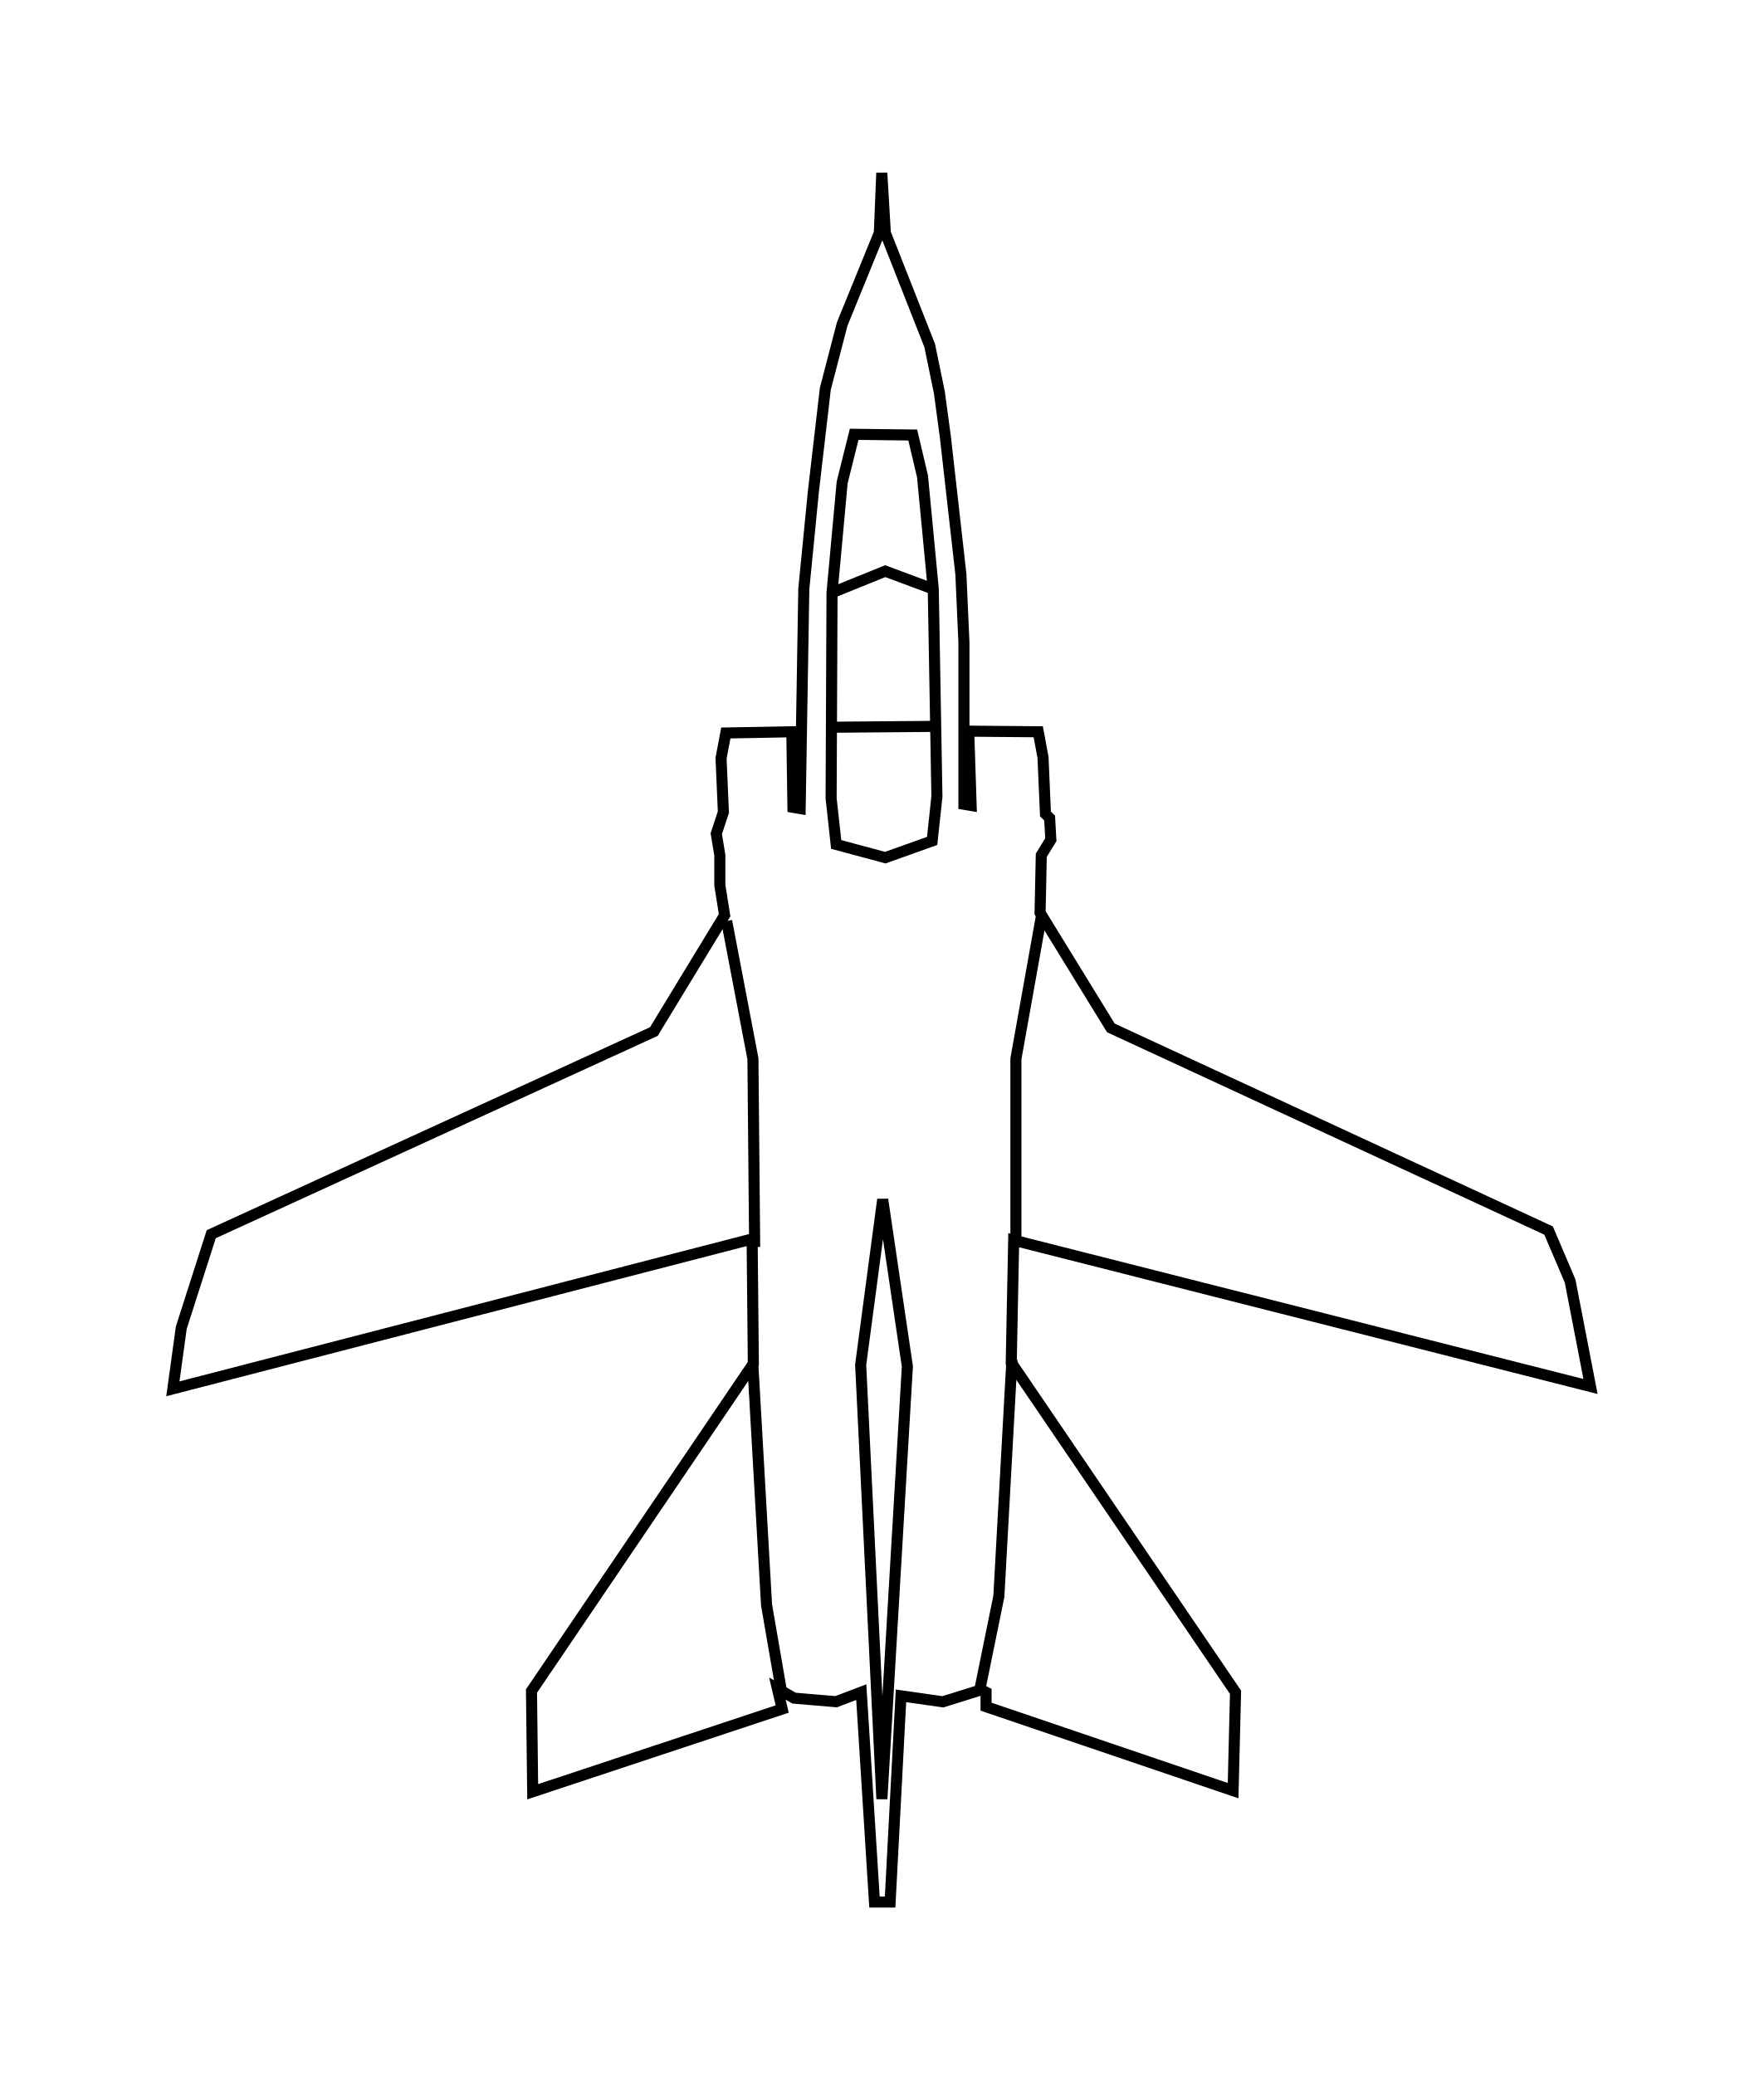
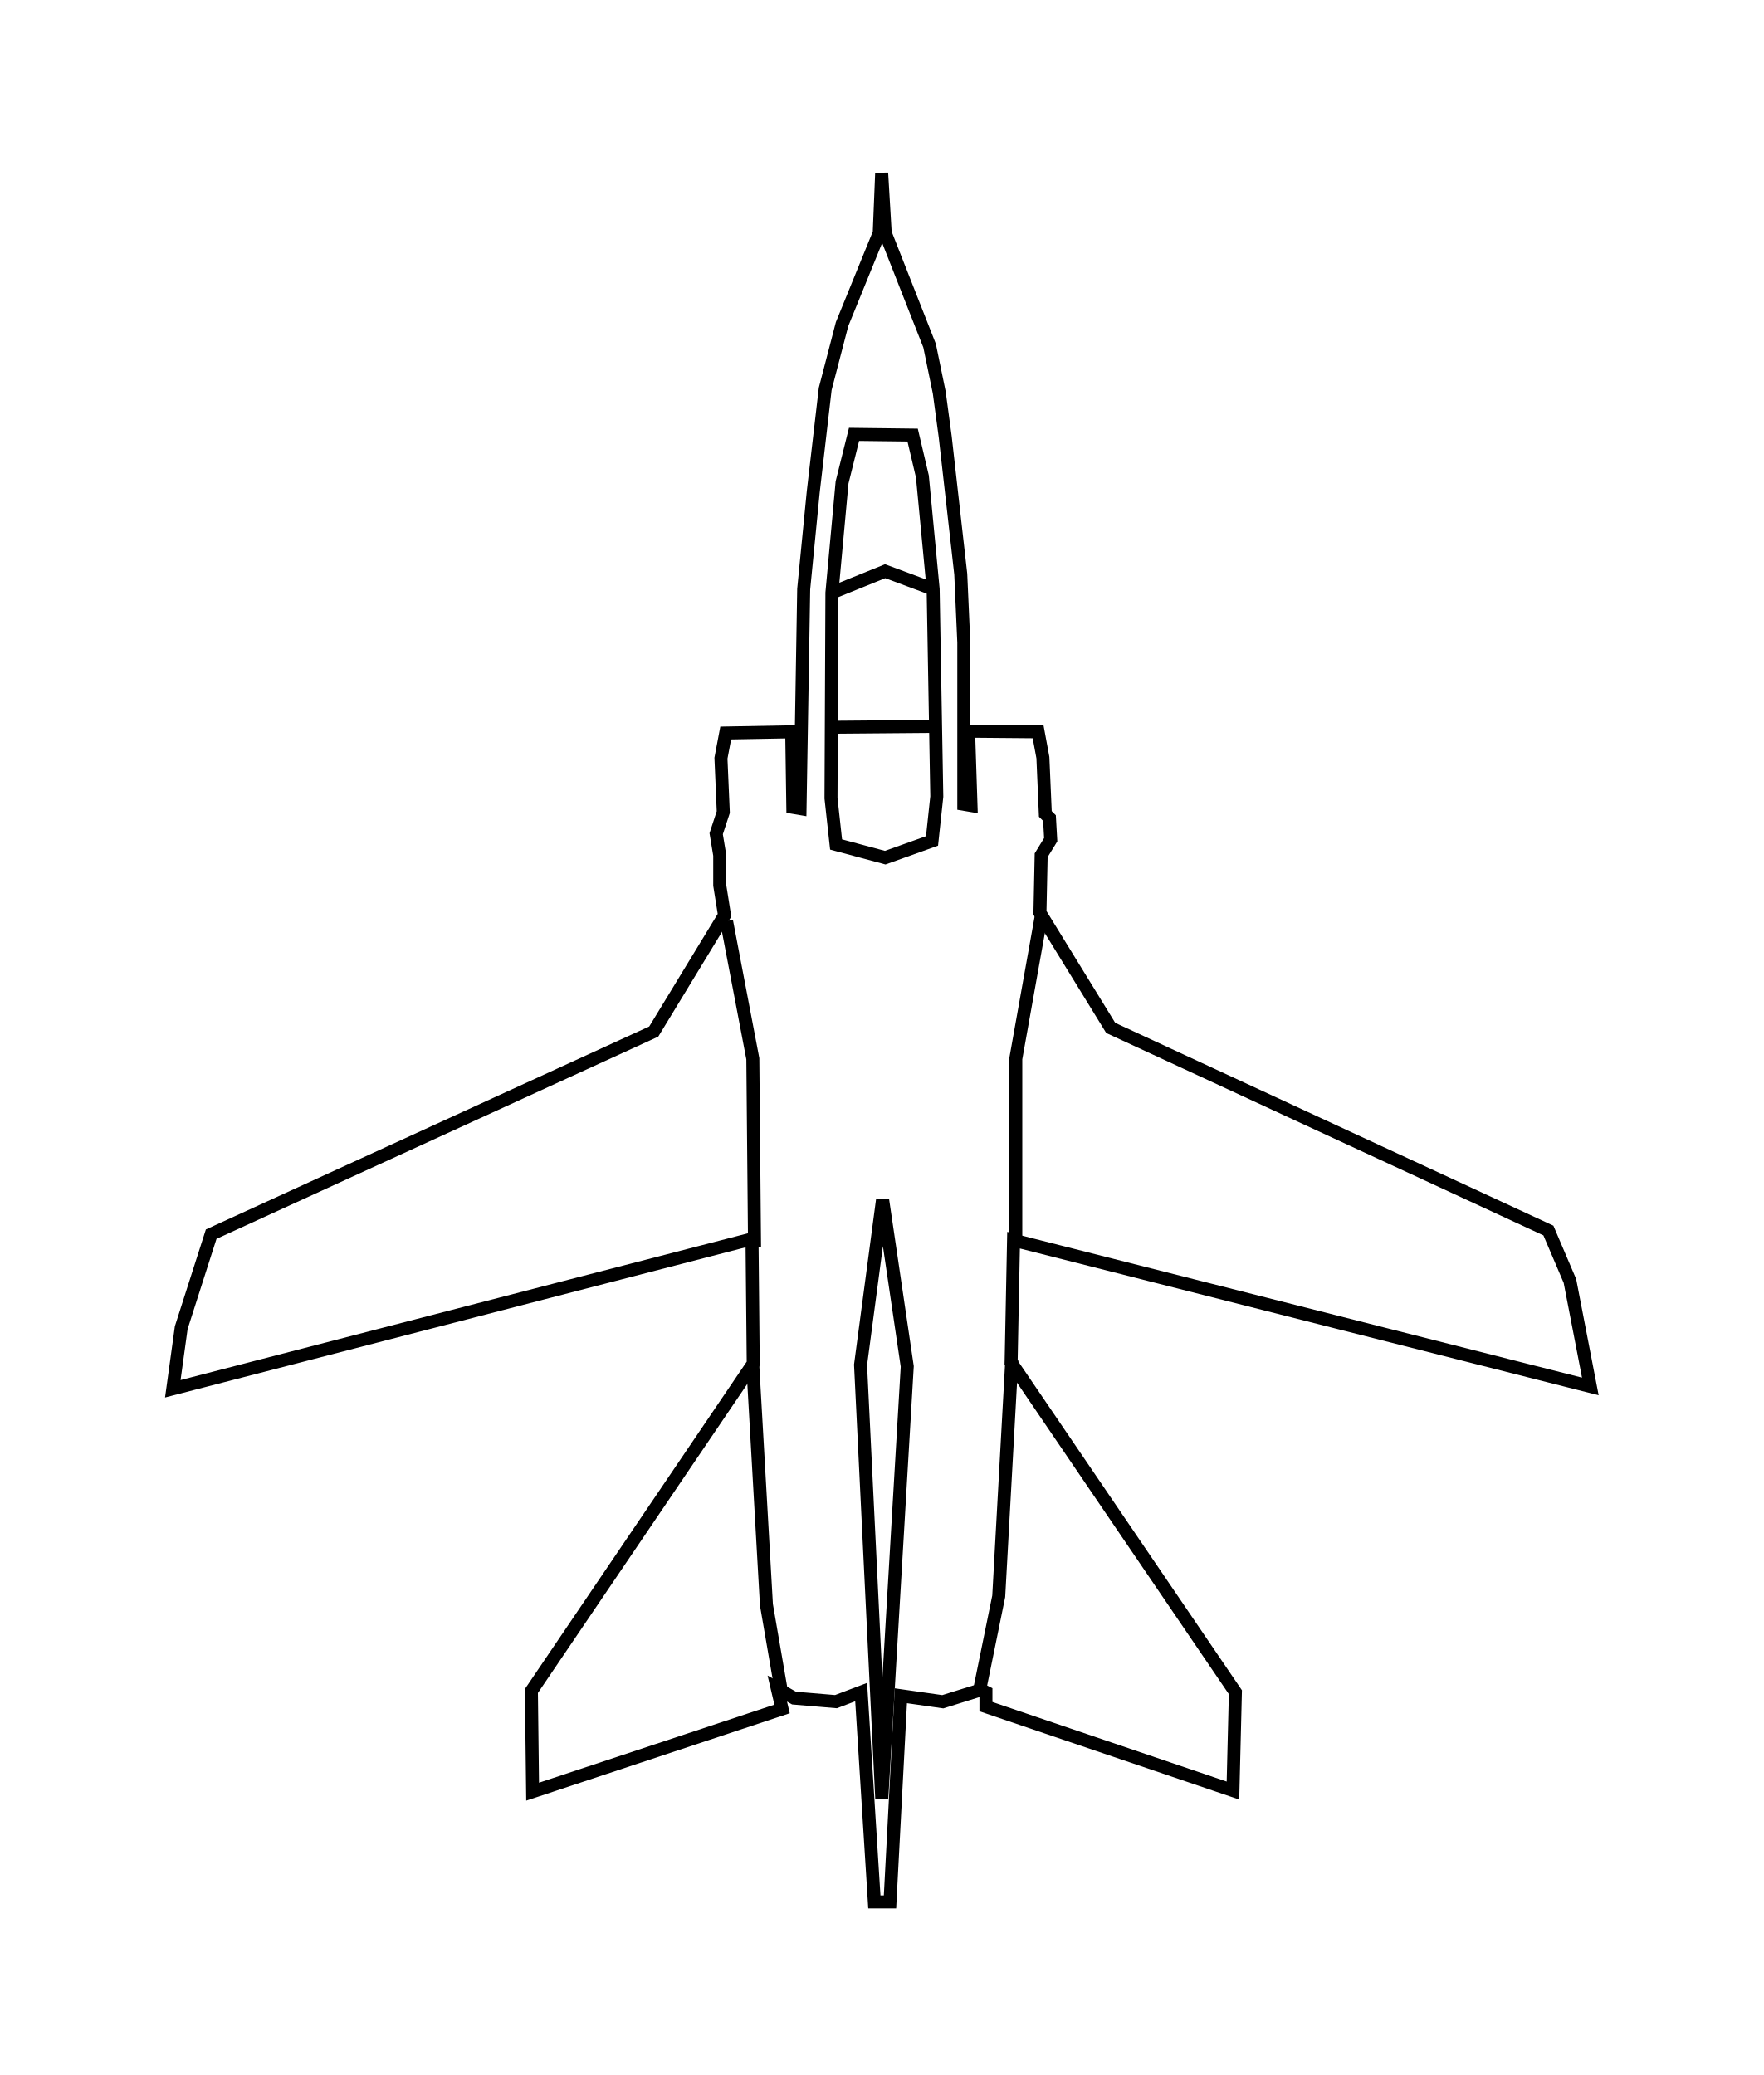
- <svg xmlns="http://www.w3.org/2000/svg" width="111.96" height="131.75" viewBox="-1.502 -1.609 17.368 20.439" version="1.1" id="svg1542">
+ <svg xmlns="http://www.w3.org/2000/svg" width="95.13" height="111.96" viewBox="-1.502 -1.609 17.368 20.439" version="1.1" id="svg1542">
  <defs id="defs1536" />
  <g id="layer6" style="display:inline">
-     <path style="fill:none;stroke:#000000;stroke-width:0.109px;stroke-linecap:butt;stroke-linejoin:miter;stroke-opacity:1" d="M 7.182,0.094 7.158,0.685 6.792,1.583 6.626,2.221 6.508,3.236 6.414,4.193 6.378,6.355 6.307,6.343 6.296,5.599 5.646,5.611 5.599,5.859 5.622,6.39 5.552,6.603 5.587,6.815 V 7.111 l 0.047,0.295 -0.697,1.146 -4.359,1.996 -0.295,0.921 -0.083,0.602 5.705,-1.476 0.012,1.228 -2.185,3.225 0.012,0.992 2.457,-0.815 -0.047,-0.201 0.165,0.094 0.413,0.035 0.248,-0.094 0.13,2.067 H 7.264 L 7.371,15.095 7.784,15.154 8.162,15.036 8.209,15.06 v 0.142 L 10.642,16.029 10.666,15.06 8.457,11.812 8.481,10.607 14.162,12.048 13.961,11.009 13.749,10.512 9.438,8.516 8.741,7.382 8.753,6.815 8.847,6.662 8.835,6.449 8.794,6.408 8.77,5.853 8.723,5.599 8.038,5.593 8.062,6.325 7.991,6.313 V 4.719 L 7.961,4.046 7.808,2.693 7.749,2.256 7.654,1.795 7.217,0.685 Z" id="path2670" />
+     <path style="fill:none;stroke:#000000;stroke-width:0.128px;stroke-linecap:butt;stroke-linejoin:miter;stroke-opacity:1" d="M 7.182,0.094 7.158,0.685 6.792,1.583 6.626,2.221 6.508,3.236 6.414,4.193 6.378,6.355 6.307,6.343 6.296,5.599 5.646,5.611 5.599,5.859 5.622,6.39 5.552,6.603 5.587,6.815 V 7.111 l 0.047,0.295 -0.697,1.146 -4.359,1.996 -0.295,0.921 -0.083,0.602 5.705,-1.476 0.012,1.228 -2.185,3.225 0.012,0.992 2.457,-0.815 -0.047,-0.201 0.165,0.094 0.413,0.035 0.248,-0.094 0.13,2.067 H 7.264 L 7.371,15.095 7.784,15.154 8.162,15.036 8.209,15.06 v 0.142 L 10.642,16.029 10.666,15.06 8.457,11.812 8.481,10.607 14.162,12.048 13.961,11.009 13.749,10.512 9.438,8.516 8.741,7.382 8.753,6.815 8.847,6.662 8.835,6.449 8.794,6.408 8.77,5.853 8.723,5.599 8.038,5.593 8.062,6.325 7.991,6.313 V 4.719 L 7.961,4.046 7.808,2.693 7.749,2.256 7.654,1.795 7.217,0.685 Z" id="path2670" />
  </g>
  <g id="layer2">
-     <path id="path856" style="fill:none;stroke:#000000;stroke-width:0.109px;stroke-linecap:butt;stroke-linejoin:miter;stroke-opacity:1" d="m 7.191,10.206 -0.217,1.629 0.209,4.276 0.251,-4.26 z m 1.273,1.575 -0.129,2.334 -0.184,0.902 m -2.238,-3.17 0.134,2.352 0.15,0.869 M 8.754,7.416 8.503,8.82 V 10.674 M 5.654,7.463 5.913,8.82 5.93,10.674 M 6.732,5.554 7.692,5.546 M 6.692,4.229 7.216,4.017 7.689,4.193 M 6.91,2.669 6.792,3.142 6.692,4.229 6.683,6.254 6.733,6.709 7.217,6.839 7.678,6.674 7.725,6.237 7.689,4.193 7.583,3.083 7.487,2.676 Z" />
+     <path id="path856" style="fill:none;stroke:#000000;stroke-width:0.128px;stroke-linecap:butt;stroke-linejoin:miter;stroke-opacity:1" d="m 7.191,10.206 -0.217,1.629 0.209,4.276 0.251,-4.26 z m 1.273,1.575 -0.129,2.334 -0.184,0.902 m -2.238,-3.17 0.134,2.352 0.15,0.869 M 8.754,7.416 8.503,8.82 V 10.674 M 5.654,7.463 5.913,8.82 5.93,10.674 M 6.732,5.554 7.692,5.546 M 6.692,4.229 7.216,4.017 7.689,4.193 M 6.91,2.669 6.792,3.142 6.692,4.229 6.683,6.254 6.733,6.709 7.217,6.839 7.678,6.674 7.725,6.237 7.689,4.193 7.583,3.083 7.487,2.676 Z" />
  </g>
</svg>
